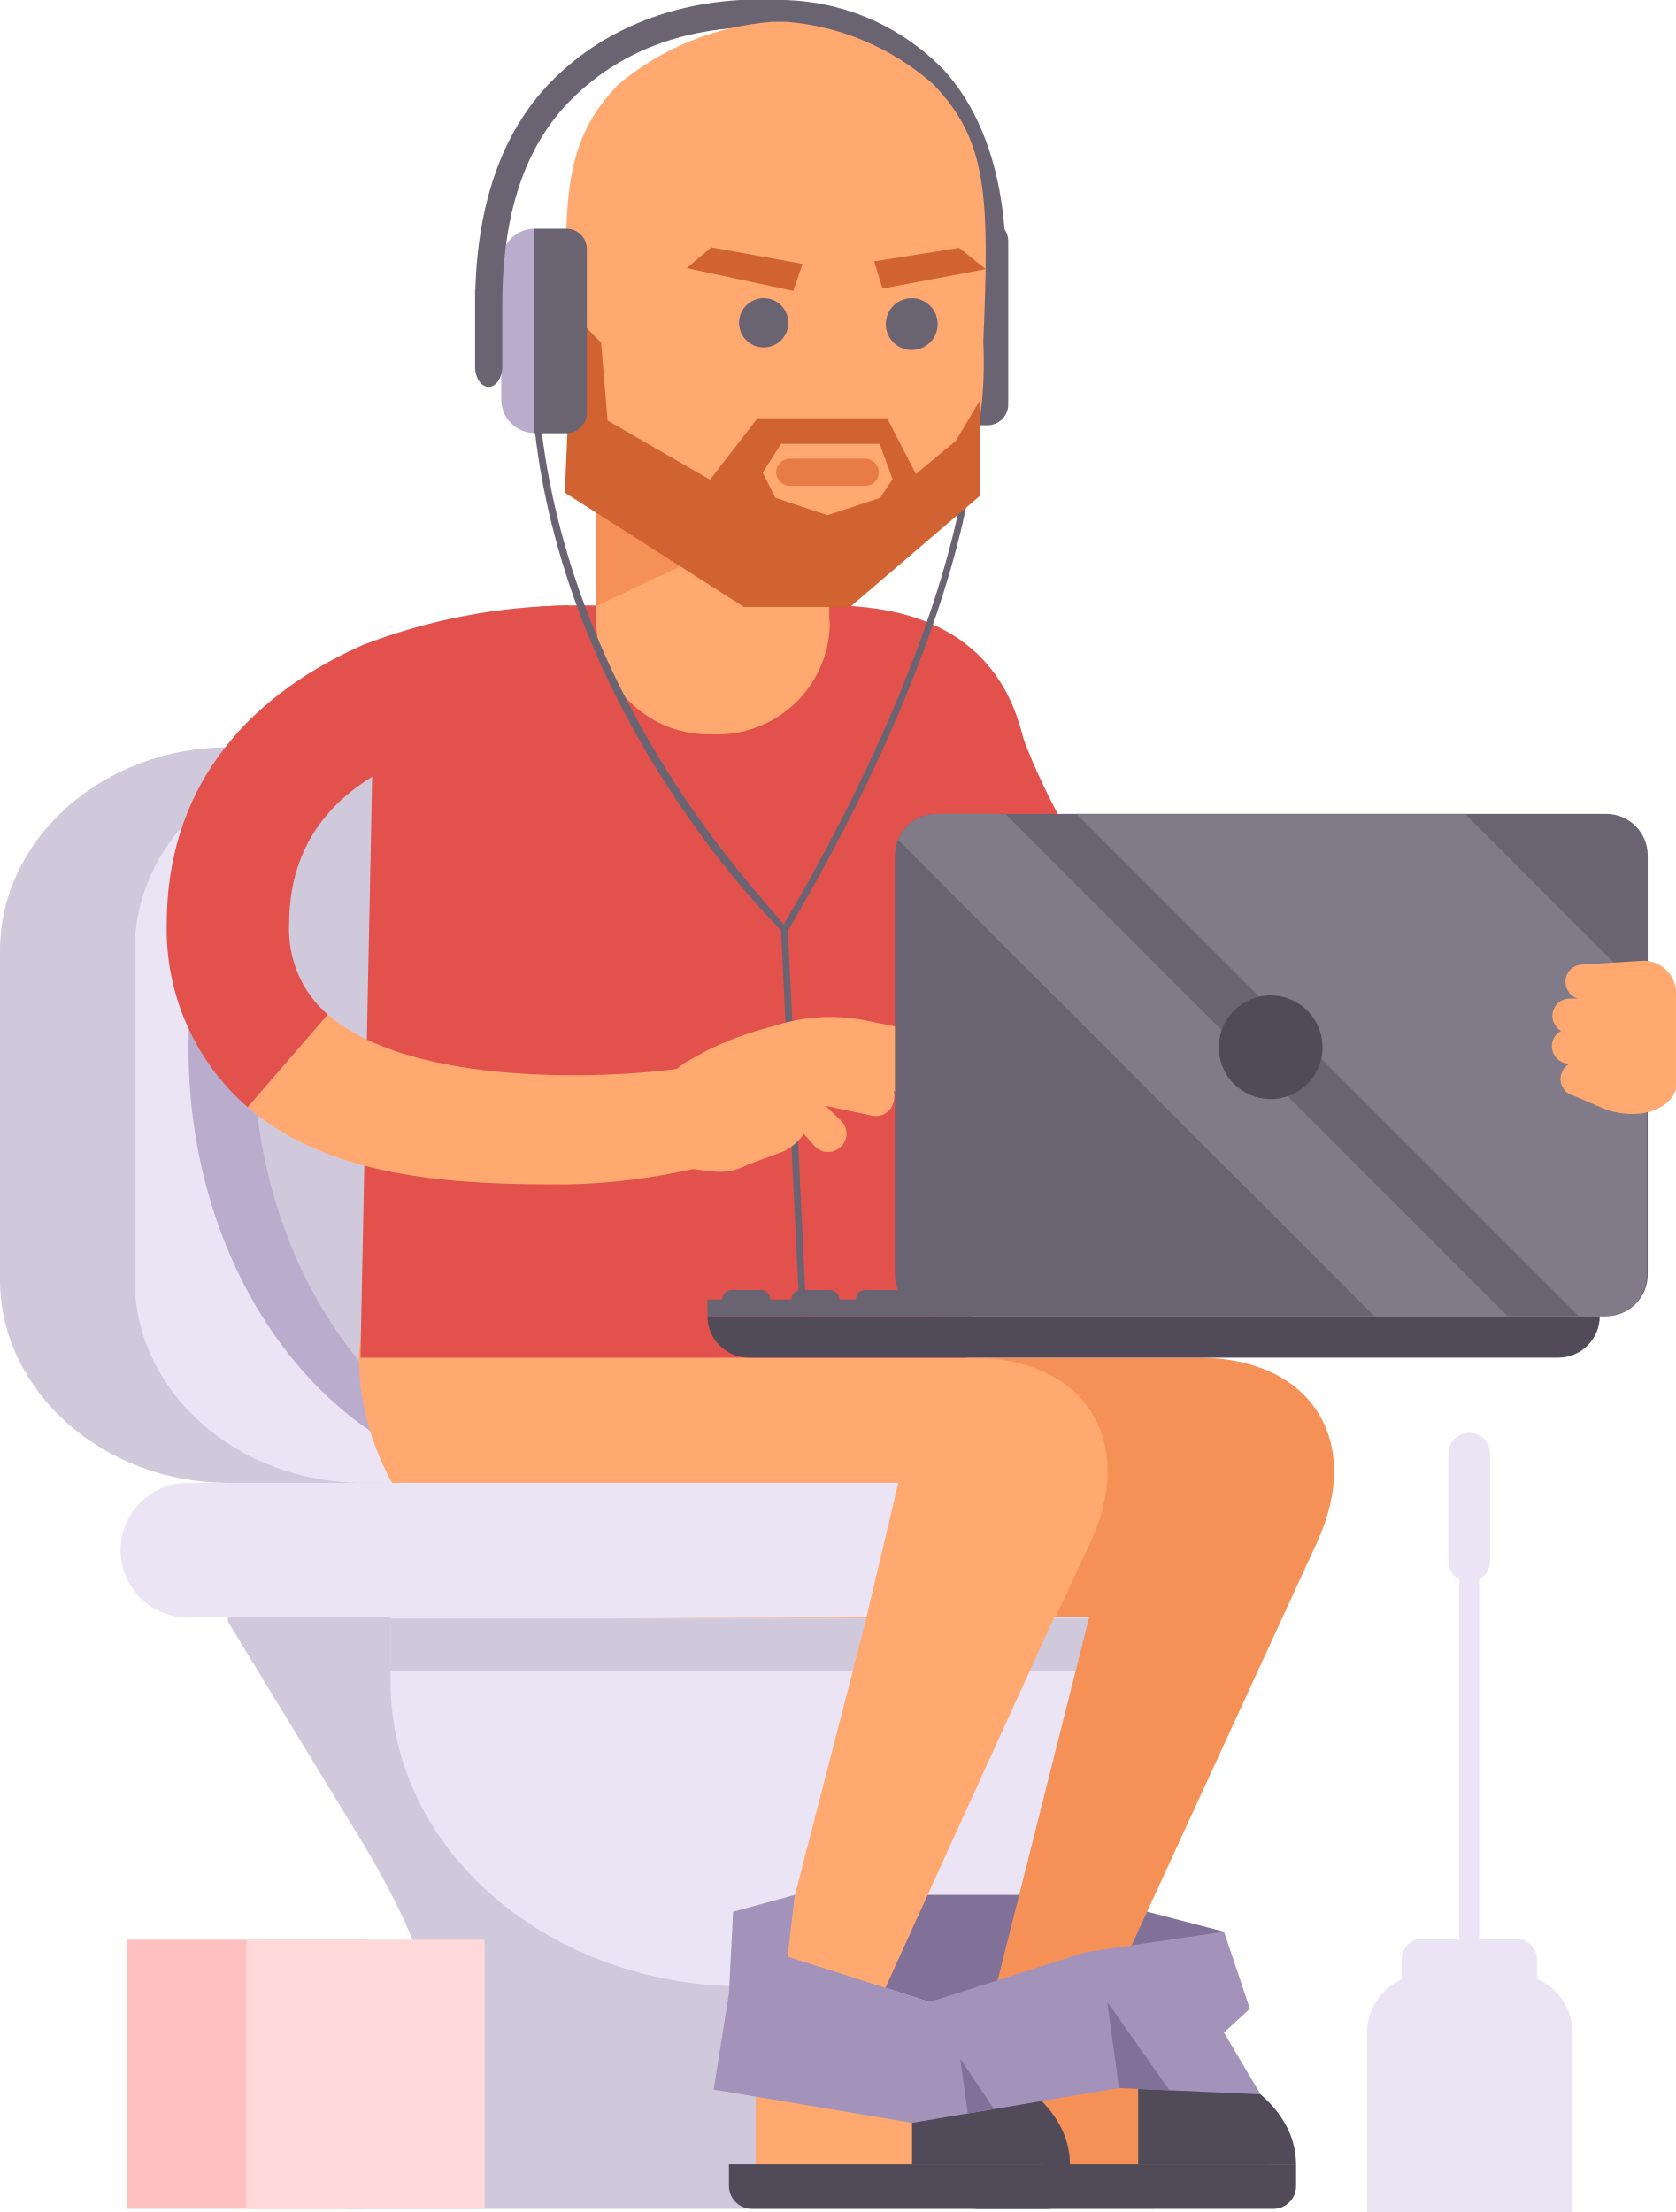
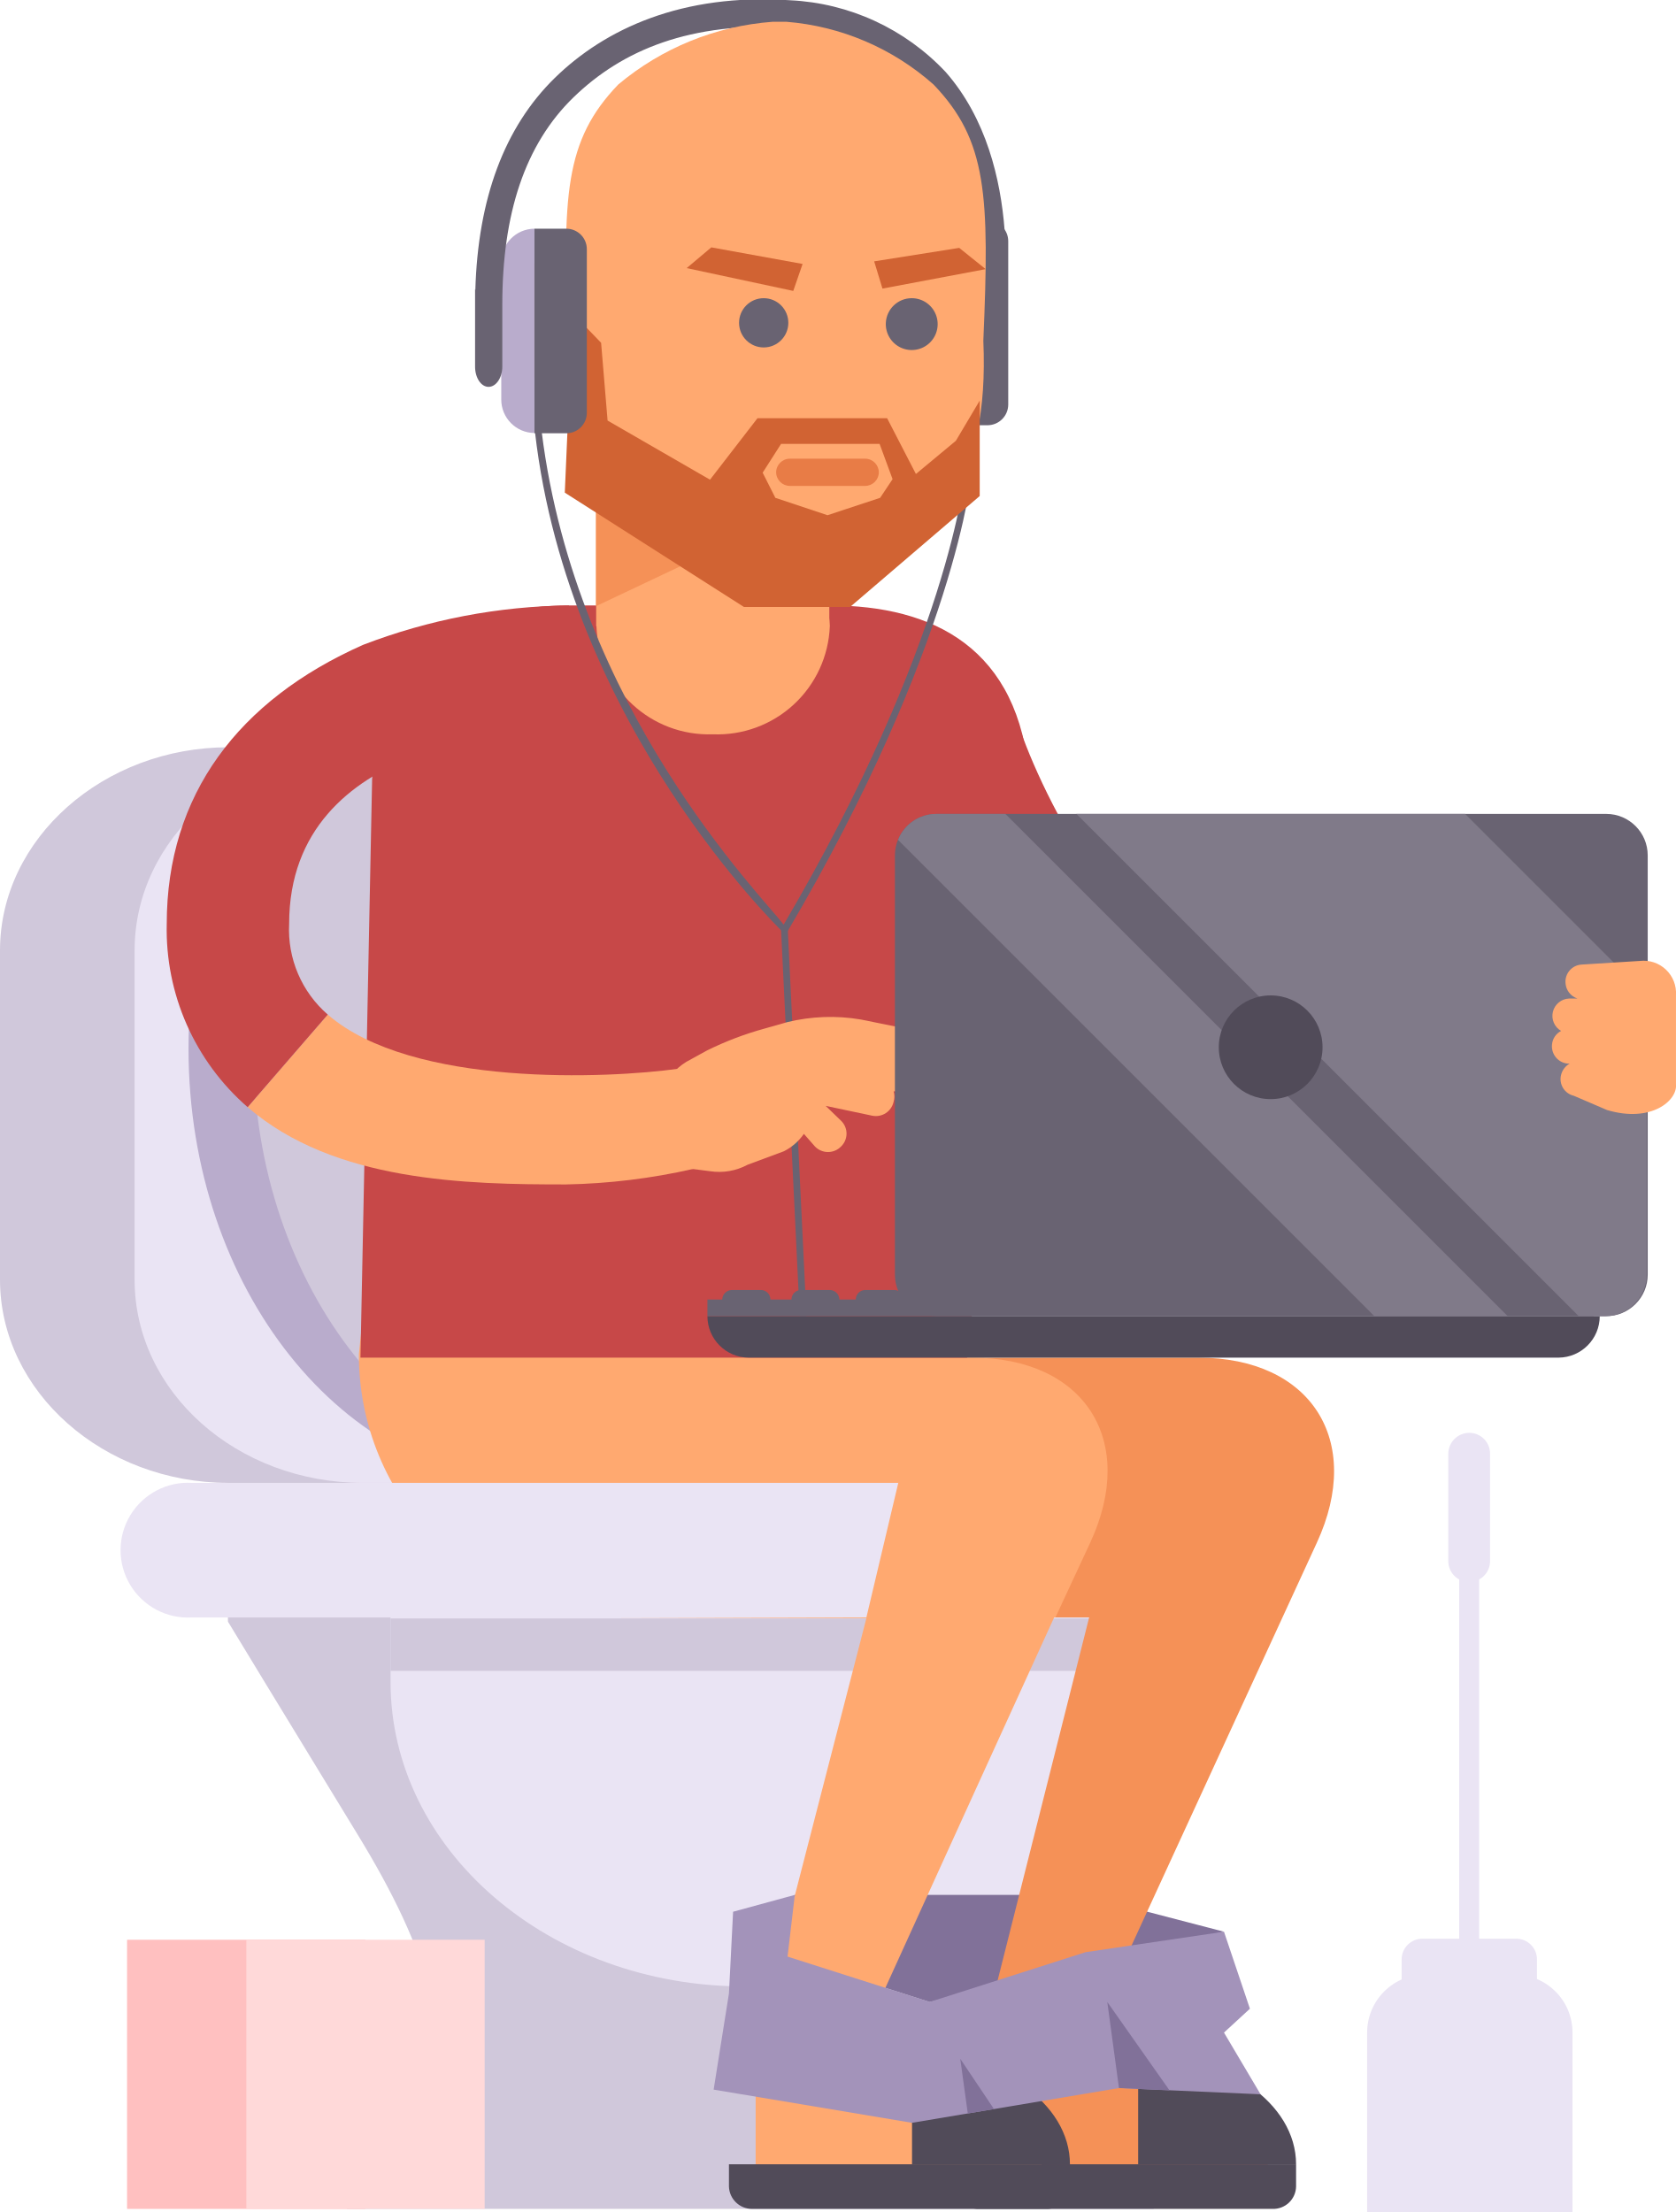
<svg xmlns="http://www.w3.org/2000/svg" viewBox="0 0 64.61 85.31">
  <defs>
-     <style>.cls-1{fill:#ffa970;}.cls-2{fill:#696372;}.cls-3{fill:#e2514c;}.cls-4{fill:#d0c8db;}.cls-5{fill:#eae4f4;}.cls-6{fill:#b9accc;}.cls-7{fill:#817199;}.cls-8{fill:#f59157;}.cls-9{fill:#514b59;}.cls-10{fill:#a393ba;}.cls-11{fill:#ffc0c0;}.cls-12{fill:#ffd9d9;}.cls-13{fill:#d16333;}.cls-14{fill:#e87c46;}.cls-15{fill:#807a89;}</style>
+     <style>.cls-1{fill:#ffa970;}.cls-2{fill:#696372;}.cls-3{fill:#C74848;}.cls-4{fill:#d0c8db;}.cls-5{fill:#eae4f4;}.cls-6{fill:#b9accc;}.cls-7{fill:#817199;}.cls-8{fill:#f59157;}.cls-9{fill:#514b59;}.cls-10{fill:#a393ba;}.cls-11{fill:#ffc0c0;}.cls-12{fill:#ffd9d9;}.cls-13{fill:#d16333;}.cls-14{fill:#e87c46;}.cls-15{fill:#807a89;}</style>
  </defs>
  <g id="Layer_2" data-name="Layer 2">
    <g id="Layer_1-2" data-name="Layer 1">
      <path class="cls-1" d="M19.29,12.35a2.49,2.49,0,0,0,5,0,2.49,2.49,0,0,0-5,0Z" />
      <path class="cls-2" d="M38.09,16.4H36.86V8.51h1.23a.79.79,0,0,1,.79.79v6.31A.8.8,0,0,1,38.09,16.4Z" />
      <path class="cls-3" d="M52.53,44.53A33.77,33.77,0,0,0,63.05,42.6l-1.66-4.42c-2.25.84-9,2.64-13.29.89-4.92-2-8.18-8.93-8.92-11.42L34.92,29c.14.45,3.4,11.16,11.38,14.44A16.32,16.32,0,0,0,52.53,44.53Z" />
      <path class="cls-4" d="M18.63,57.19H8.81C4,57.19,0,53.68,0,49.35V36.66c0-4.33,4-7.84,8.81-7.84h9.82c4.87,0,6.16,1.86,6.16,6.19v16.7C24.79,56,23.5,57.19,18.63,57.19Z" />
      <path class="cls-4" d="M38.79,71l.85-16.21H8.79v7.75s2.23,3.68,5,8.21,3.91,8.15,2.28,10.81l-2.7,3.63H44.49Z" />
      <path class="cls-5" d="M44.65,60.36v4.5c0,6.49-8.4,11.75-15.94,11.75S15.06,71.35,15.06,64.86v-4.5Z" />
      <rect class="cls-4" x="15.06" y="62.42" width="29.59" height="2.02" />
      <path class="cls-5" d="M23.78,57.19H14c-4.87,0-8.81-3.51-8.81-7.84V36.66c0-4.33,3.94-7.84,8.81-7.84h9.82c4.86,0,6.15,1.86,6.15,6.19v16.7C29.93,56,28.64,57.19,23.78,57.19Z" />
      <path class="cls-6" d="M7.27,40.45c0,9.25,6,16.74,13.31,16.74S33.89,49.7,33.89,40.45s-6-16.74-13.31-16.74S7.27,31.21,7.27,40.45Z" />
      <path class="cls-4" d="M9.77,40.45c0,9.25,6,16.74,13.3,16.74S36.38,49.7,36.38,40.45s-6-16.74-13.31-16.74S9.77,31.21,9.77,40.45Z" />
      <polygon class="cls-7" points="47.2 74.5 41.75 73.08 33.8 73.08 30.65 73.08 30.37 75.46 35.85 77.21 47.2 74.5" />
      <polygon class="cls-8" points="41.81 78.97 42.86 80.01 48.89 82.77 48.89 83.7 37.86 83.7 37.86 78.97 41.81 78.97" />
      <path class="cls-9" d="M43.89,79.2c3.36,0,6.09,1.91,6.09,4.27H43.89Z" />
      <path class="cls-9" d="M37.75,85.19H49.07a.88.88,0,0,0,.91-.86v-.86H36.84v.86A.88.88,0,0,0,37.75,85.19Z" />
      <polygon class="cls-1" points="33.08 78.97 34.14 80.01 40.17 82.77 40.17 83.7 29.14 83.7 29.14 78.97 33.08 78.97" />
      <path class="cls-9" d="M35.17,79.2c3.36,0,6.09,1.91,6.09,4.27H35.17Z" />
      <path class="cls-9" d="M29,85.19H40.35a.88.88,0,0,0,.91-.86v-.86H28.11v.86A.89.89,0,0,0,29,85.19Z" />
      <path class="cls-8" d="M34.85,52.36H46.21c4.35,0,6.39,3.2,4.57,7.14L41.81,79h-4L42,62.38h-4l1.34-2.88C41.24,55.56,39.19,52.36,34.85,52.36Z" />
      <path class="cls-1" d="M24.08,62.38A10.12,10.12,0,0,1,13.84,52.22l.77-7.41h10l12.64,7.4,0,.15h.23c4.35,0,6.39,3.2,4.56,7.14L40.7,62.38h-.05l-3.06,6.71L33.08,79H29.13l4.28-16.59Z" />
      <path class="cls-3" d="M32,23.35h-10c-4,0-7.33,1.66-7.65,6.7l-.45,22.31h23.4l2.4-22.31C39.31,25,36,23.35,32,23.35Z" />
      <rect class="cls-1" x="22.99" y="16.44" width="8.99" height="7.71" />
      <path class="cls-1" d="M23,24.15a4.34,4.34,0,0,0,4.49,4.17A4.34,4.34,0,0,0,32,24.15,4.34,4.34,0,0,0,27.48,20,4.34,4.34,0,0,0,23,24.15Z" />
      <polygon class="cls-8" points="31.96 19.13 22.98 23.38 22.98 16.5 31.96 16.5 31.96 19.13" />
      <polygon class="cls-10" points="43.15 80.53 35.17 81.87 27.52 80.59 28.11 76.88 28.27 73.73 30.65 73.08 30.37 75.46 35.85 77.21 41.86 75.29 47.2 74.5 48.2 77.47 47.2 78.39 48.61 80.77 43.15 80.53" />
      <polygon class="cls-7" points="45.1 80.62 42.7 77.21 43.15 80.53 45.1 80.62" />
      <polygon class="cls-7" points="37.32 81.51 37.03 79.4 38.33 81.34 37.32 81.51" />
      <path class="cls-5" d="M7.37,57.19H34.64l-1.23,5.19h-26a2.6,2.6,0,1,1,0-5.19Z" />
      <rect class="cls-11" x="4.9" y="74.81" width="9.19" height="10.38" />
      <rect class="cls-12" x="9.5" y="74.81" width="9.19" height="10.38" />
      <path class="cls-1" d="M21.83,45.68a24.09,24.09,0,0,0,4.91-.6l-.6-3.86c-2.65.37-10.25.73-13.5-2.09L9.55,42.7C12.89,45.59,18,45.68,21.83,45.68Z" />
      <path class="cls-3" d="M12.64,39.13a4.34,4.34,0,0,1-1.49-3.5c0-7.29,9.46-7.43,9.86-7.43l.93-4.85A22.82,22.82,0,0,0,14,24.87C9.2,27,6.43,30.65,6.43,35.63A9.08,9.08,0,0,0,9.55,42.7Z" />
      <rect class="cls-5" x="56.27" y="56.05" width="0.77" height="23.3" />
      <path class="cls-5" d="M55.85,60.21a.8.8,0,0,0,.81.8h0a.8.8,0,0,0,.8-.8V56.07a.8.8,0,0,0-.8-.81h0a.81.81,0,0,0-.81.81Z" />
      <path class="cls-5" d="M52.72,78.39A2.24,2.24,0,0,1,55,76.15h3.4a2.24,2.24,0,0,1,2.24,2.24v6.92H52.72Z" />
      <rect class="cls-5" x="54.05" y="74.77" width="5.22" height="5.17" rx="0.8" />
      <polygon class="cls-2" points="30.84 50.76 31.1 50.76 30.38 35.86 30.12 35.86 30.84 50.76" />
      <path class="cls-2" d="M30.27,36.08l.1-.16c6.48-11,7.11-17.67,7.11-17.74l-.26,0c0,.07-.62,6.62-7,17.48-.87-1.14-8-8.32-9.33-19l-.26,0c1.3,11.32,9.44,19.15,9.5,19.23Z" />
      <path class="cls-6" d="M20.61,8.82V16.7a1.29,1.29,0,0,1-1.28-1.3V10.12A1.29,1.29,0,0,1,20.61,8.82Z" />
      <path class="cls-2" d="M18.33,11.19c.1-3.53,1.12-6.28,3.06-8.18s4.92-3.28,9.08-3a8.8,8.8,0,0,1,6,2.77c3.14,3.58,2.19,9.4,2.16,9.66l-1-.12c0-.06.92-5.67-1.91-8.9a7.62,7.62,0,0,0-5.2-2.36C26.61.83,24,1.93,22.12,3.75s-2.75,4.5-2.75,8v2.39c0,.43-.24.78-.53.78s-.52-.35-.52-.78v-3Z" />
      <path class="cls-1" d="M21.92,13.13c-.24-5.61-.15-7.71,1.92-9.87A10.46,10.46,0,0,1,29.79.84h.54A9.72,9.72,0,0,1,36,3.26c2.07,2.16,2.16,4.26,1.92,9.88.24,5.61-1.88,6.92-4,9.08a4.52,4.52,0,0,1-6.26,0C25.63,20.06,21.68,18.75,21.92,13.13Z" />
      <circle class="cls-2" cx="29.45" cy="12.45" r="0.95" />
      <path class="cls-2" d="M34.16,12.45a1,1,0,1,0,1-.95A1,1,0,0,0,34.16,12.45Z" />
      <polygon class="cls-13" points="30.59 11.22 26.48 10.34 27.43 9.54 30.95 10.18 30.59 11.22" />
      <polygon class="cls-13" points="34.03 11.13 38.01 10.38 36.99 9.56 33.71 10.08 34.03 11.13" />
      <path class="cls-13" d="M36.86,17l-1.54,1.28-1.11-2.15h-5l-1.83,2.37-3.95-2.28-.25-3-1.1-1.14L21.78,19l6.91,4.41h4.09l5-4.28,0-3.68ZM24.67,19.67Z" />
      <polygon class="cls-1" points="30.12 17.12 33.92 17.12 34.42 18.48 33.94 19.2 31.91 19.87 29.9 19.2 29.41 18.23 30.12 17.12" />
      <path class="cls-14" d="M29.93,18.22a.53.53,0,0,0,.53.52h2.91a.53.53,0,0,0,.52-.52h0a.53.53,0,0,0-.52-.53H30.46a.53.53,0,0,0-.53.53Z" />
      <path class="cls-2" d="M21.84,16.71H20.61V8.82h1.23a.79.79,0,0,1,.79.79v6.31A.79.79,0,0,1,21.84,16.71Z" />
      <path class="cls-1" d="M25.9,41.44a2.32,2.32,0,0,1,.57-.49l.8-.44a12.43,12.43,0,0,1,2.21-.84l.88-.25a7,7,0,0,1,2.84-.1l1.53.31a.69.69,0,0,1,.53.82.68.68,0,0,1-.2.36.69.69,0,0,1-.47,1.28l-.13,0a.68.68,0,0,1,0,.4.7.7,0,0,1-.82.54l-1.8-.38.59.57a.69.69,0,0,1,0,1,.7.7,0,0,1-1,0L31,43.73a2.09,2.09,0,0,1-.77.67l-1.4.52a2.31,2.31,0,0,1-1.45.25l-1.8-.23Z" />
      <path class="cls-1" d="M52.22,39.56A.66.66,0,0,1,53,39h0a.66.66,0,0,1,.54.78l-.32,1.89c-.07.36-.42.74-.78.68h0a.68.68,0,0,1-.55-.78Z" />
      <path class="cls-9" d="M60.1,52.36H28.87a1.6,1.6,0,0,1-1.59-1.6H61.69A1.6,1.6,0,0,1,60.1,52.36Z" />
      <path class="cls-2" d="M27.85,50.12a.38.38,0,0,1,.37-.37h1.12a.37.37,0,0,1,.37.37h.81a.37.37,0,0,1,.37-.37H32a.38.38,0,0,1,.37.37H33v0a.37.37,0,0,1,.37-.37h1.12a.38.38,0,0,1,.37.37.43.43,0,0,1,0,0H61.46v.64H27.28v-.64Z" />
      <rect class="cls-2" x="34.51" y="31.39" width="29.03" height="19.37" rx="1.6" />
      <path class="cls-15" d="M56.5,31.39l7,7V49.16a1.6,1.6,0,0,1-1.6,1.6H60.88L41.51,31.39Z" />
      <path class="cls-15" d="M36.11,31.39h2.66L58.14,50.76H53L34.63,32.39A1.59,1.59,0,0,1,36.11,31.39Z" />
      <path class="cls-9" d="M47,40.39a2,2,0,1,0,2-2A2,2,0,0,0,47,40.39Z" />
      <path class="cls-1" d="M63.24,37.06,61,37.2a.66.66,0,0,0-.63.71.67.67,0,0,0,.46.6l-.32,0a.67.67,0,0,0-.31,1.25.65.65,0,0,0-.35.52.67.67,0,0,0,.6.74h.08a.69.69,0,0,0-.33.43.66.66,0,0,0,.49.81l1.28.55c1.71.51,2.73-.37,2.66-1V38.38A1.25,1.25,0,0,0,63.24,37.06Z" />
    </g>
  </g>
</svg>
